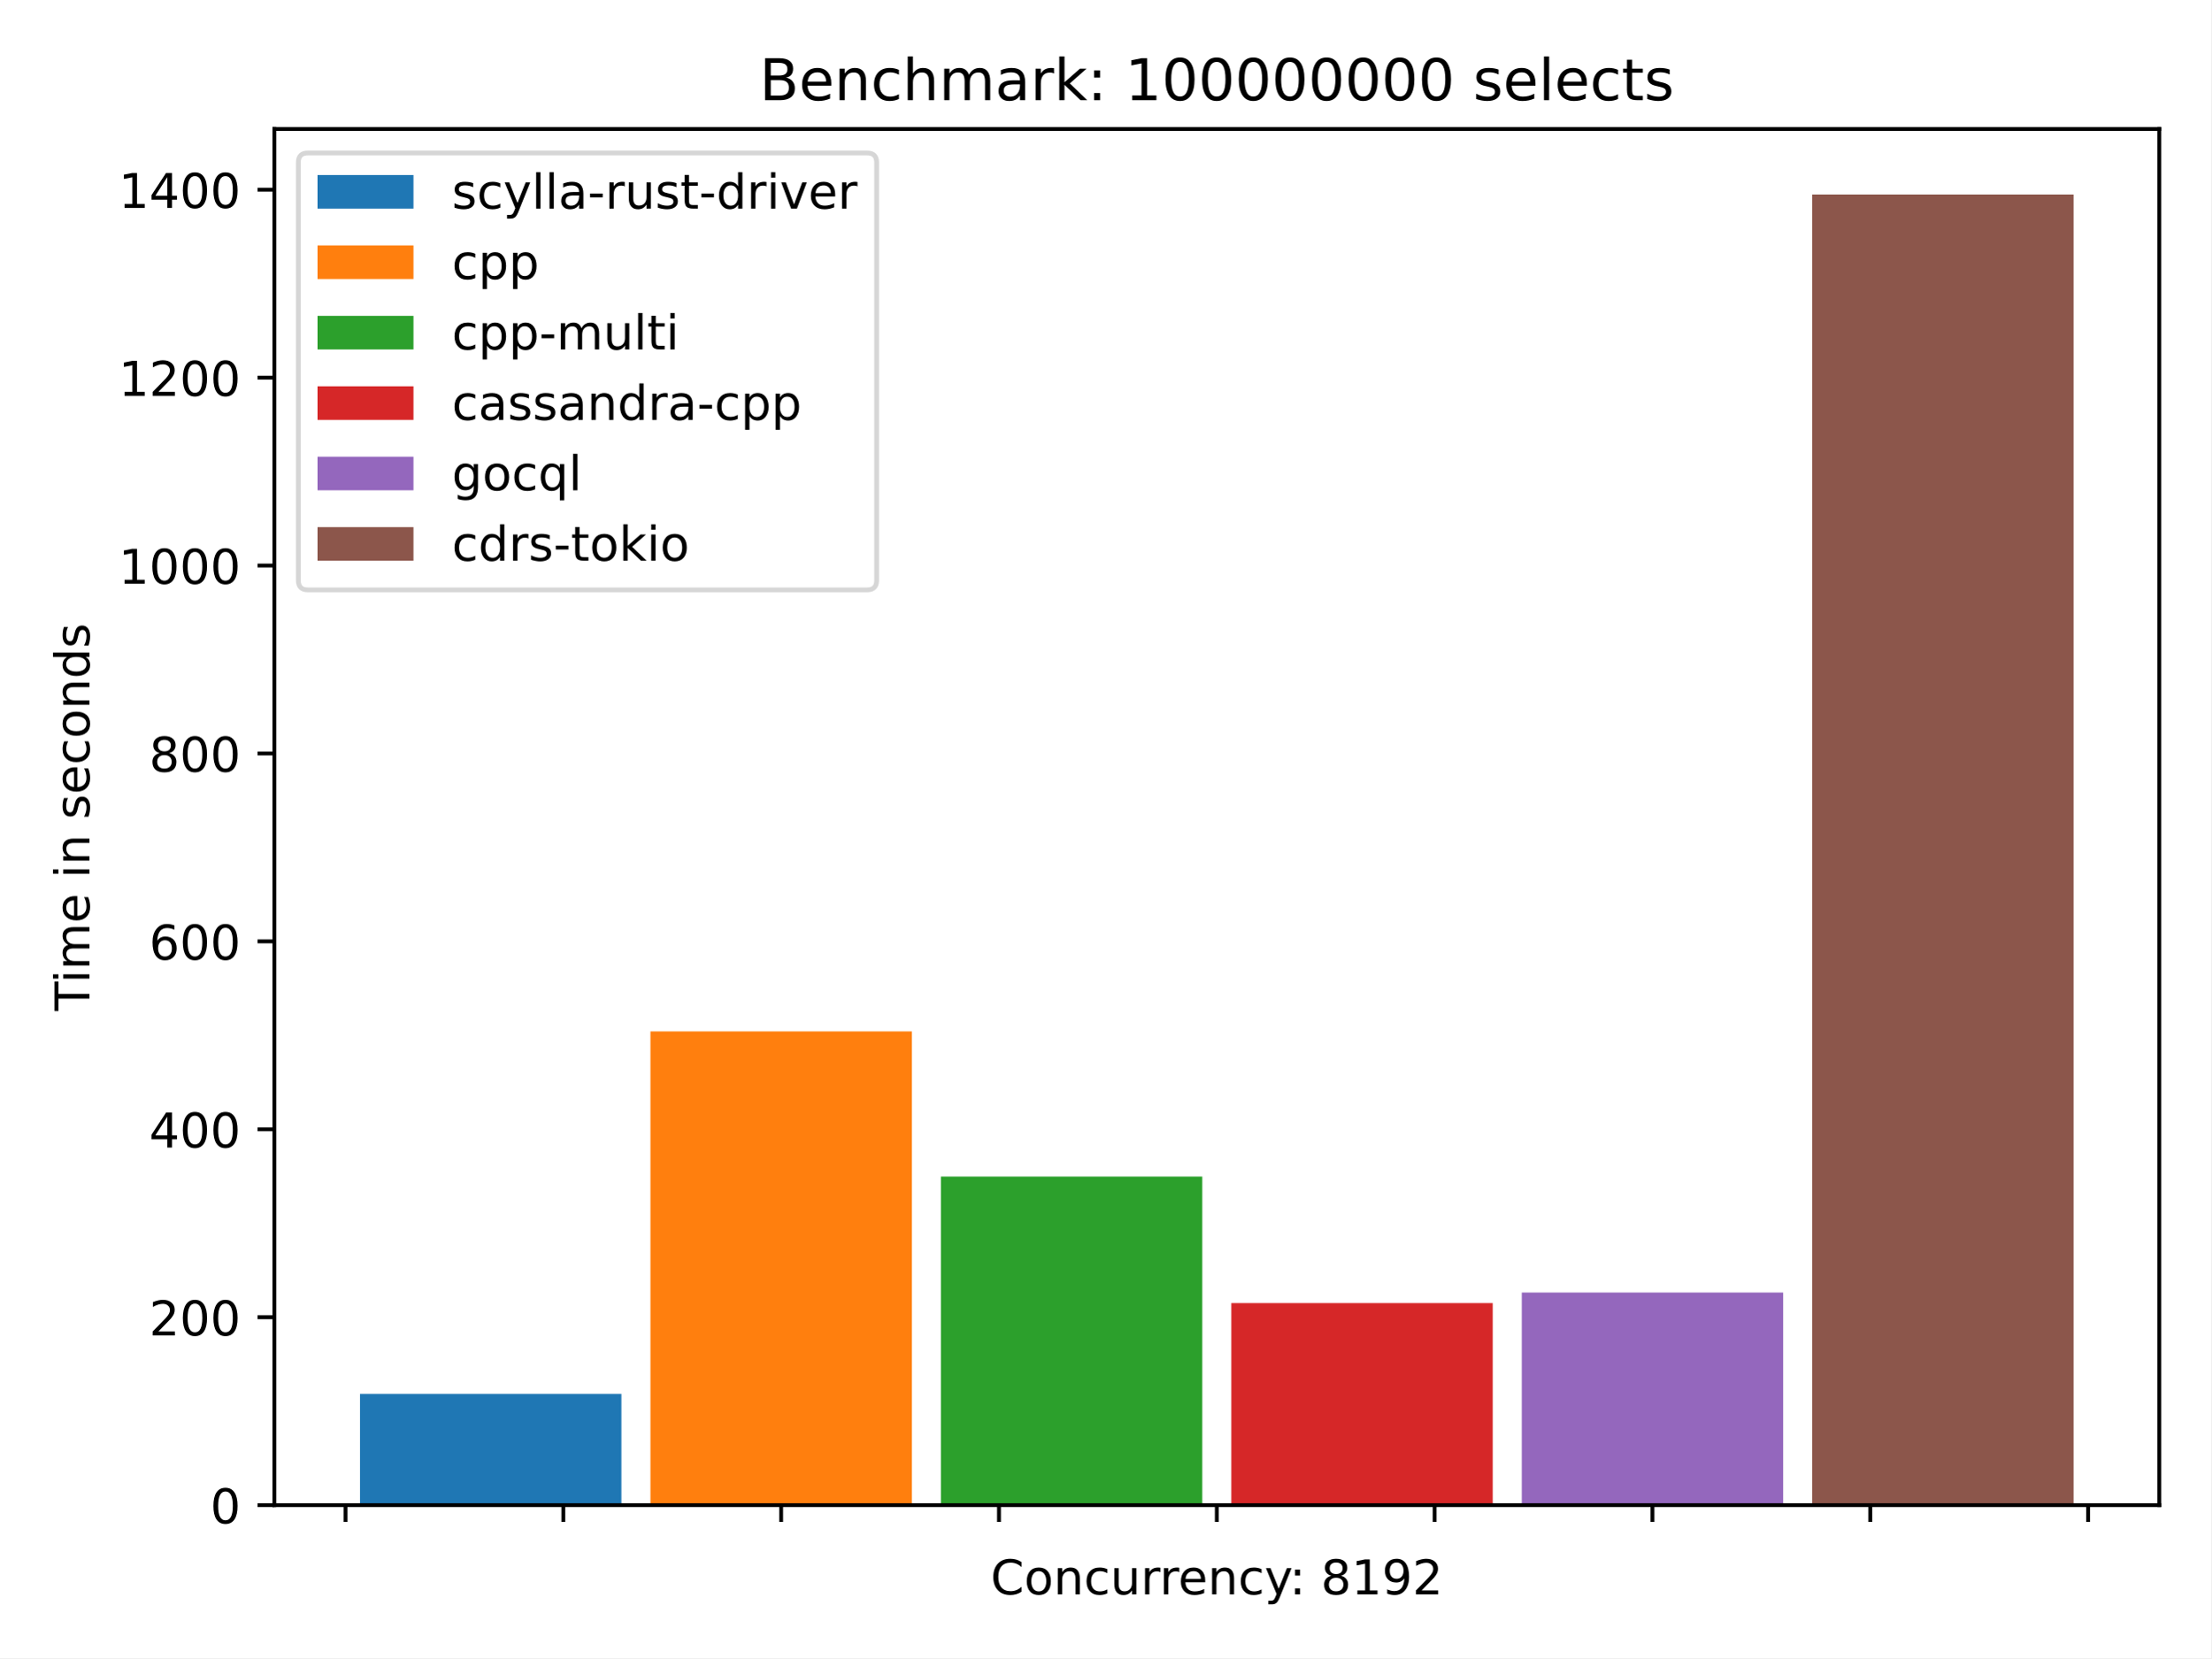
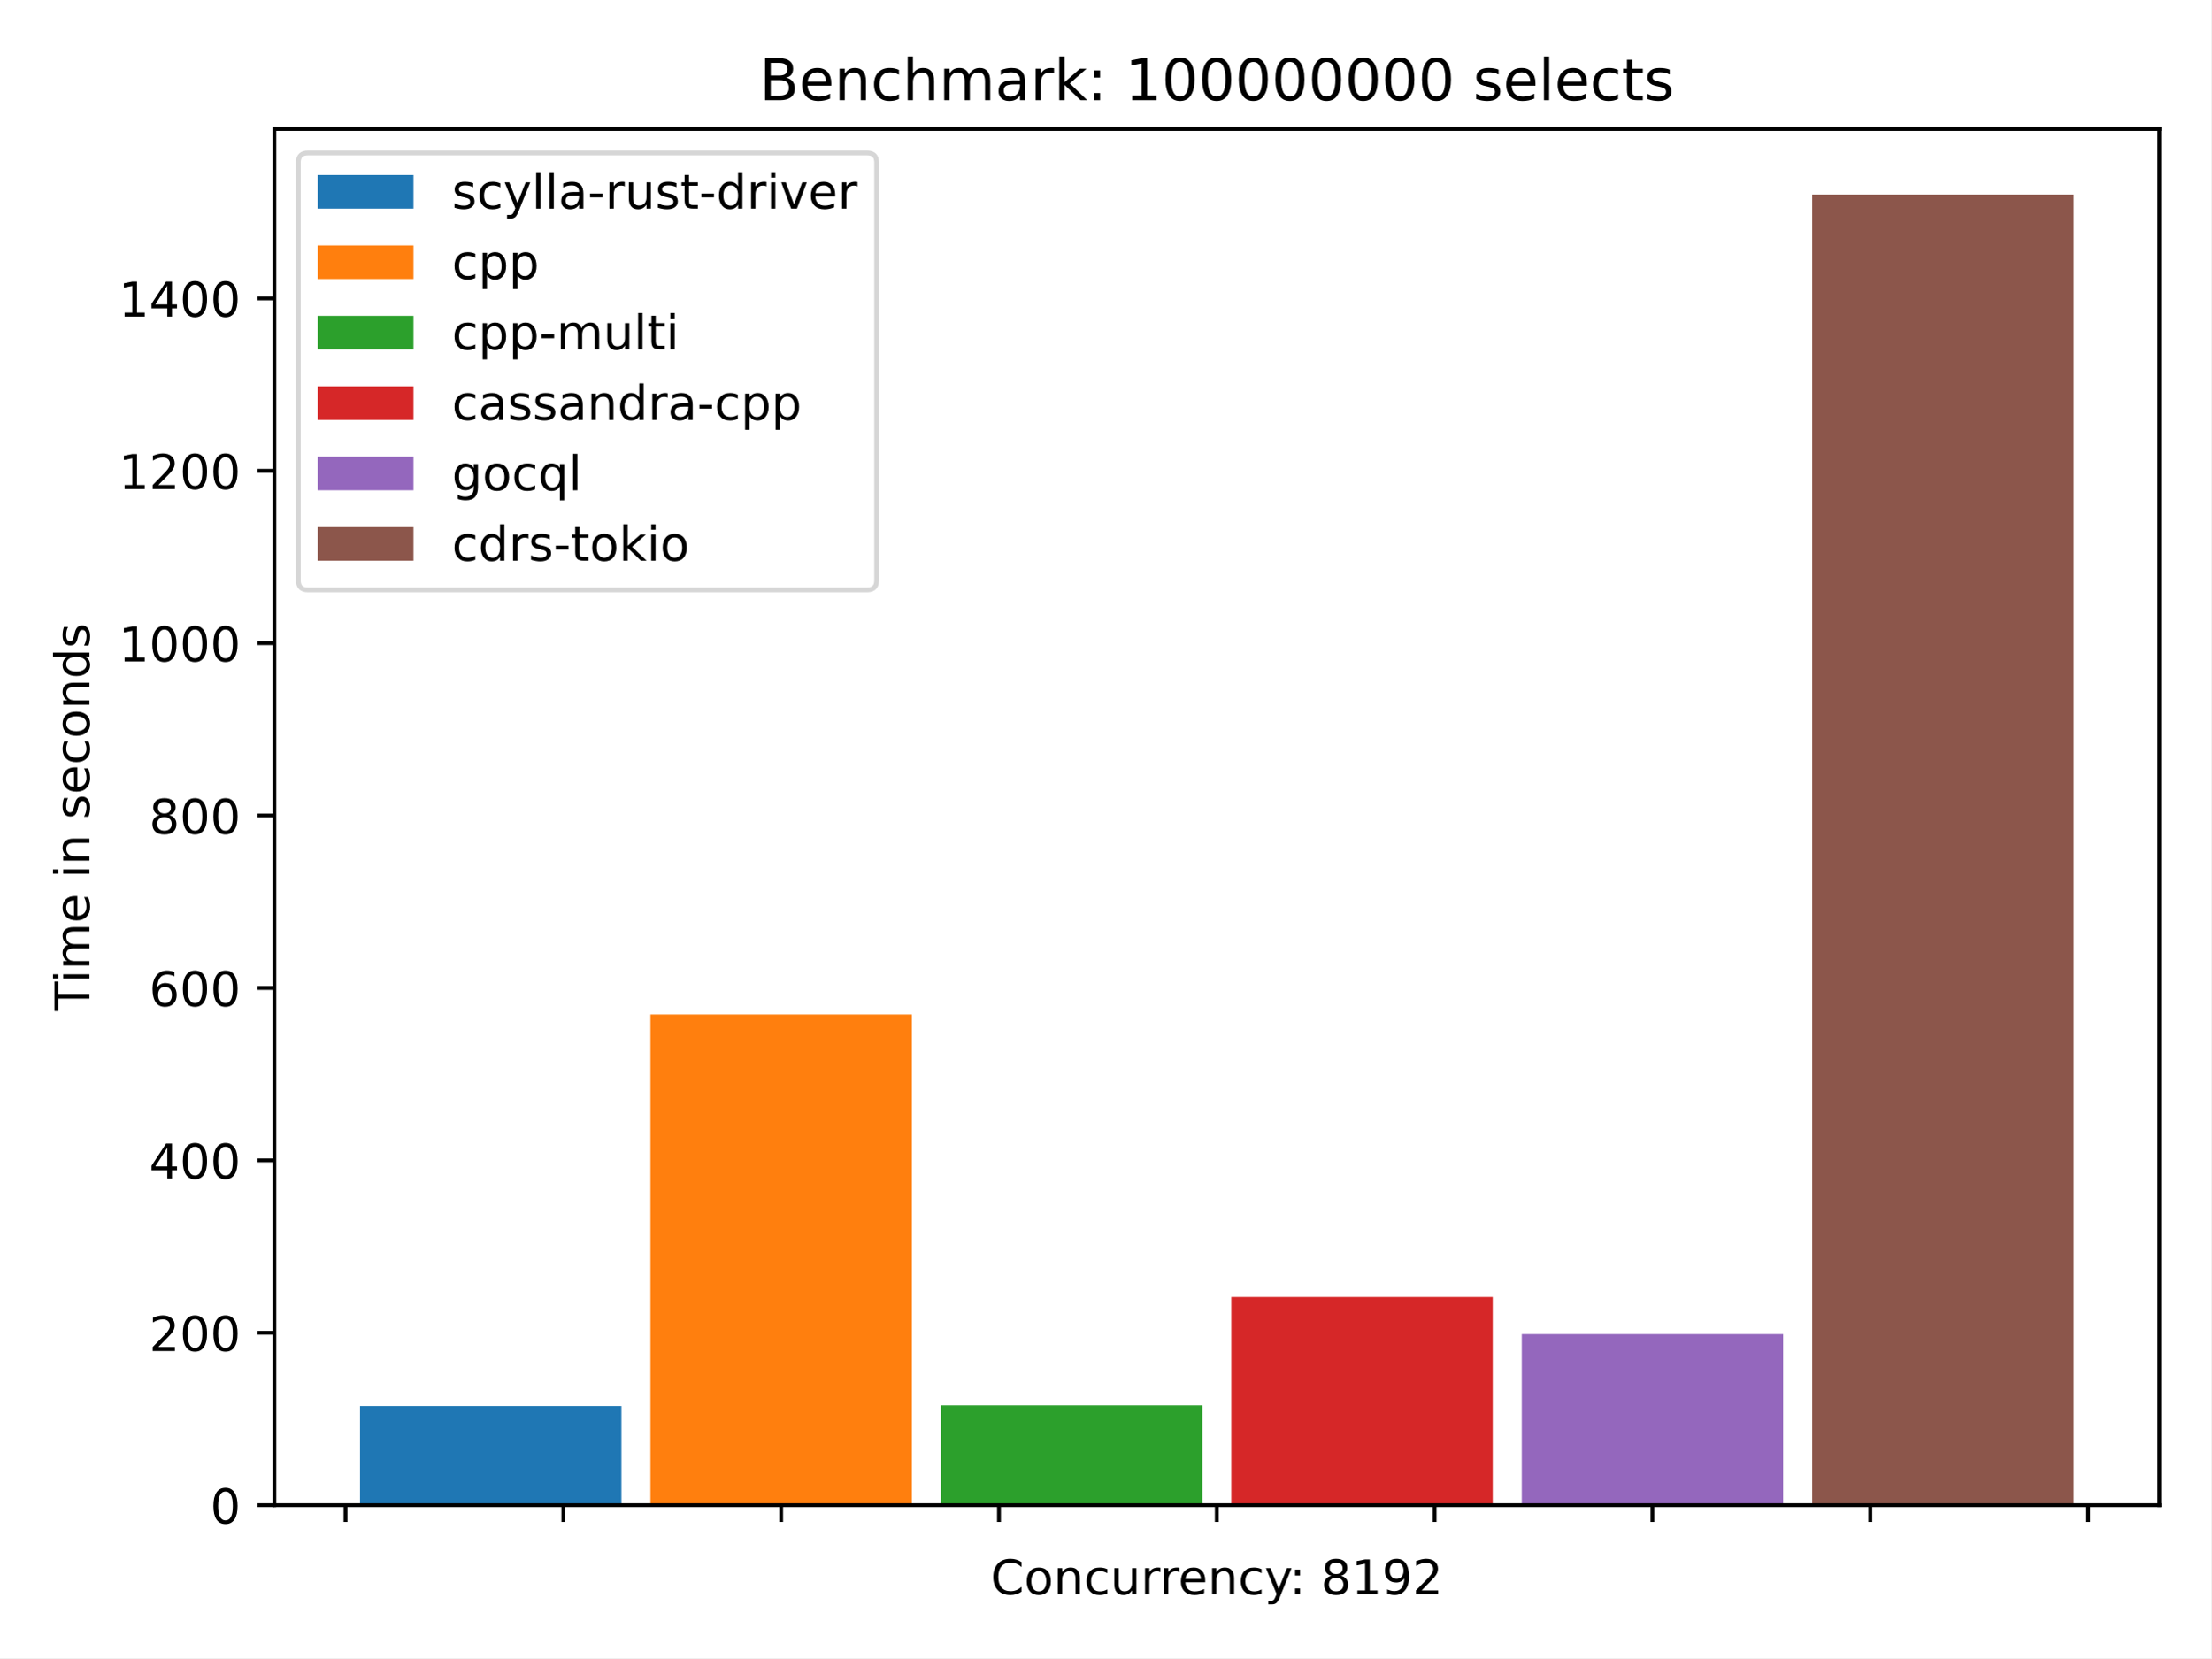
<svg xmlns="http://www.w3.org/2000/svg" xmlns:xlink="http://www.w3.org/1999/xlink" height="345.6pt" version="1.1" viewBox="0 0 460.8 345.6" width="460.8pt">
  <defs>
    <style type="text/css">*{stroke-linecap:butt;stroke-linejoin:round;}</style>
  </defs>
  <g id="figure_1">
    <g id="patch_1">
      <path d="M 0 345.6  L 460.8 345.6  L 460.8 0  L 0 0  z " style="fill:#ffffff;" />
    </g>
    <g id="axes_1">
      <g id="patch_2">
        <path d="M 57.17 313.72  L 450 313.72  L 450 26.88  L 57.17 26.88  z " style="fill:#ffffff;" />
      </g>
      <g id="patch_3">
-         <path clip-path="url(#pa29f99f1ec)" d="M 75.026 313.72  L 129.502 313.72  L 129.502 290.533  L 75.026 290.533  z " style="fill:#1f77b4;" />
+         <path clip-path="url(#p966db2ae55)" d="M 75.026 313.72  L 129.502 313.72  L 129.502 293.054  L 75.026 293.054  z " style="fill:#1f77b4;" />
      </g>
      <g id="patch_4">
-         <path clip-path="url(#pa29f99f1ec)" d="M 135.554 313.72  L 190.03 313.72  L 190.03 214.974  L 135.554 214.974  z " style="fill:#ff7f0e;" />
+         <path clip-path="url(#p966db2ae55)" d="M 135.554 313.72  L 190.03 313.72  L 190.03 211.453  L 135.554 211.453  z " style="fill:#ff7f0e;" />
      </g>
      <g id="patch_5">
-         <path clip-path="url(#pa29f99f1ec)" d="M 196.083 313.72  L 250.559 313.72  L 250.559 245.232  L 196.083 245.232  z " style="fill:#2ca02c;" />
+         <path clip-path="url(#p966db2ae55)" d="M 196.083 313.72  L 250.559 313.72  L 250.559 292.924  L 196.083 292.924  z " style="fill:#2ca02c;" />
      </g>
      <g id="patch_6">
-         <path clip-path="url(#pa29f99f1ec)" d="M 256.611 313.72  L 311.087 313.72  L 311.087 271.599  L 256.611 271.599  z " style="fill:#d62728;" />
+         <path clip-path="url(#p966db2ae55)" d="M 256.611 313.72  L 311.087 313.72  L 311.087 270.329  L 256.611 270.329  z " style="fill:#d62728;" />
      </g>
      <g id="patch_7">
-         <path clip-path="url(#pa29f99f1ec)" d="M 317.14 313.72  L 371.616 313.72  L 371.616 269.405  L 317.14 269.405  z " style="fill:#9467bd;" />
+         <path clip-path="url(#p966db2ae55)" d="M 317.14 313.72  L 371.616 313.72  L 371.616 278.063  L 317.14 278.063  z " style="fill:#9467bd;" />
      </g>
      <g id="patch_8">
-         <path clip-path="url(#pa29f99f1ec)" d="M 377.668 313.72  L 432.144 313.72  L 432.144 40.539  L 377.668 40.539  z " style="fill:#8c564b;" />
+         <path clip-path="url(#p966db2ae55)" d="M 377.668 313.72  L 432.144 313.72  L 432.144 40.539  L 377.668 40.539  z " style="fill:#8c564b;" />
      </g>
      <g id="matplotlib.axis_1">
        <g id="xtick_1">
          <g id="line2d_1">
            <defs>
-               <path d="M 0 0  L 0 3.5  " id="m32c87d6dcb" style="stroke:#000000;stroke-width:0.8;" />
-             </defs>
-             <g>
-               <use style="stroke:#000000;stroke-width:0.8;" x="71.999" xlink:href="#m32c87d6dcb" y="313.72" />
+               <path d="M 0 0  L 0 3.5  " id="m4db58201c2" style="stroke:#000000;stroke-width:0.8;" />
+             </defs>
+             <g>
+               <use style="stroke:#000000;stroke-width:0.8;" x="71.999" xlink:href="#m4db58201c2" y="313.72" />
            </g>
          </g>
        </g>
        <g id="xtick_2">
          <g id="line2d_2">
            <g>
-               <use style="stroke:#000000;stroke-width:0.8;" x="117.396" xlink:href="#m32c87d6dcb" y="313.72" />
+               <use style="stroke:#000000;stroke-width:0.8;" x="117.396" xlink:href="#m4db58201c2" y="313.72" />
            </g>
          </g>
        </g>
        <g id="xtick_3">
          <g id="line2d_3">
            <g>
-               <use style="stroke:#000000;stroke-width:0.8;" x="162.792" xlink:href="#m32c87d6dcb" y="313.72" />
+               <use style="stroke:#000000;stroke-width:0.8;" x="162.792" xlink:href="#m4db58201c2" y="313.72" />
            </g>
          </g>
        </g>
        <g id="xtick_4">
          <g id="line2d_4">
            <g>
-               <use style="stroke:#000000;stroke-width:0.8;" x="208.189" xlink:href="#m32c87d6dcb" y="313.72" />
+               <use style="stroke:#000000;stroke-width:0.8;" x="208.189" xlink:href="#m4db58201c2" y="313.72" />
            </g>
          </g>
        </g>
        <g id="xtick_5">
          <g id="line2d_5">
            <g>
-               <use style="stroke:#000000;stroke-width:0.8;" x="253.585" xlink:href="#m32c87d6dcb" y="313.72" />
+               <use style="stroke:#000000;stroke-width:0.8;" x="253.585" xlink:href="#m4db58201c2" y="313.72" />
            </g>
          </g>
        </g>
        <g id="xtick_6">
          <g id="line2d_6">
            <g>
-               <use style="stroke:#000000;stroke-width:0.8;" x="298.981" xlink:href="#m32c87d6dcb" y="313.72" />
+               <use style="stroke:#000000;stroke-width:0.8;" x="298.981" xlink:href="#m4db58201c2" y="313.72" />
            </g>
          </g>
        </g>
        <g id="xtick_7">
          <g id="line2d_7">
            <g>
-               <use style="stroke:#000000;stroke-width:0.8;" x="344.378" xlink:href="#m32c87d6dcb" y="313.72" />
+               <use style="stroke:#000000;stroke-width:0.8;" x="344.378" xlink:href="#m4db58201c2" y="313.72" />
            </g>
          </g>
        </g>
        <g id="xtick_8">
          <g id="line2d_8">
            <g>
-               <use style="stroke:#000000;stroke-width:0.8;" x="389.774" xlink:href="#m32c87d6dcb" y="313.72" />
+               <use style="stroke:#000000;stroke-width:0.8;" x="389.774" xlink:href="#m4db58201c2" y="313.72" />
            </g>
          </g>
        </g>
        <g id="xtick_9">
          <g id="line2d_9">
            <g>
-               <use style="stroke:#000000;stroke-width:0.8;" x="435.171" xlink:href="#m32c87d6dcb" y="313.72" />
+               <use style="stroke:#000000;stroke-width:0.8;" x="435.171" xlink:href="#m4db58201c2" y="313.72" />
            </g>
          </g>
        </g>
        <g id="text_1">
          <g transform="translate(206.4467 332.3184)scale(0.1 -0.1)">
            <defs>
              <path d="M 4122 4306  L 4122 3641  Q 3803 3938 3442 4084  Q 3081 4231 2675 4231  Q 1875 4231 1450 3742  Q 1025 3253 1025 2328  Q 1025 1406 1450 917  Q 1875 428 2675 428  Q 3081 428 3442 575  Q 3803 722 4122 1019  L 4122 359  Q 3791 134 3420 21  Q 3050 -91 2638 -91  Q 1578 -91 968 557  Q 359 1206 359 2328  Q 359 3453 968 4101  Q 1578 4750 2638 4750  Q 3056 4750 3426 4639  Q 3797 4528 4122 4306  z " id="DejaVuSans-43" transform="scale(0.015625)" />
              <path d="M 1959 3097  Q 1497 3097 1228 2736  Q 959 2375 959 1747  Q 959 1119 1226 758  Q 1494 397 1959 397  Q 2419 397 2687 759  Q 2956 1122 2956 1747  Q 2956 2369 2687 2733  Q 2419 3097 1959 3097  z M 1959 3584  Q 2709 3584 3137 3096  Q 3566 2609 3566 1747  Q 3566 888 3137 398  Q 2709 -91 1959 -91  Q 1206 -91 779 398  Q 353 888 353 1747  Q 353 2609 779 3096  Q 1206 3584 1959 3584  z " id="DejaVuSans-6f" transform="scale(0.015625)" />
              <path d="M 3513 2113  L 3513 0  L 2938 0  L 2938 2094  Q 2938 2591 2744 2837  Q 2550 3084 2163 3084  Q 1697 3084 1428 2787  Q 1159 2491 1159 1978  L 1159 0  L 581 0  L 581 3500  L 1159 3500  L 1159 2956  Q 1366 3272 1645 3428  Q 1925 3584 2291 3584  Q 2894 3584 3203 3211  Q 3513 2838 3513 2113  z " id="DejaVuSans-6e" transform="scale(0.015625)" />
              <path d="M 3122 3366  L 3122 2828  Q 2878 2963 2633 3030  Q 2388 3097 2138 3097  Q 1578 3097 1268 2742  Q 959 2388 959 1747  Q 959 1106 1268 751  Q 1578 397 2138 397  Q 2388 397 2633 464  Q 2878 531 3122 666  L 3122 134  Q 2881 22 2623 -34  Q 2366 -91 2075 -91  Q 1284 -91 818 406  Q 353 903 353 1747  Q 353 2603 823 3093  Q 1294 3584 2113 3584  Q 2378 3584 2631 3529  Q 2884 3475 3122 3366  z " id="DejaVuSans-63" transform="scale(0.015625)" />
              <path d="M 544 1381  L 544 3500  L 1119 3500  L 1119 1403  Q 1119 906 1312 657  Q 1506 409 1894 409  Q 2359 409 2629 706  Q 2900 1003 2900 1516  L 2900 3500  L 3475 3500  L 3475 0  L 2900 0  L 2900 538  Q 2691 219 2414 64  Q 2138 -91 1772 -91  Q 1169 -91 856 284  Q 544 659 544 1381  z M 1991 3584  L 1991 3584  z " id="DejaVuSans-75" transform="scale(0.015625)" />
              <path d="M 2631 2963  Q 2534 3019 2420 3045  Q 2306 3072 2169 3072  Q 1681 3072 1420 2755  Q 1159 2438 1159 1844  L 1159 0  L 581 0  L 581 3500  L 1159 3500  L 1159 2956  Q 1341 3275 1631 3429  Q 1922 3584 2338 3584  Q 2397 3584 2469 3576  Q 2541 3569 2628 3553  L 2631 2963  z " id="DejaVuSans-72" transform="scale(0.015625)" />
              <path d="M 3597 1894  L 3597 1613  L 953 1613  Q 991 1019 1311 708  Q 1631 397 2203 397  Q 2534 397 2845 478  Q 3156 559 3463 722  L 3463 178  Q 3153 47 2828 -22  Q 2503 -91 2169 -91  Q 1331 -91 842 396  Q 353 884 353 1716  Q 353 2575 817 3079  Q 1281 3584 2069 3584  Q 2775 3584 3186 3129  Q 3597 2675 3597 1894  z M 3022 2063  Q 3016 2534 2758 2815  Q 2500 3097 2075 3097  Q 1594 3097 1305 2825  Q 1016 2553 972 2059  L 3022 2063  z " id="DejaVuSans-65" transform="scale(0.015625)" />
              <path d="M 2059 -325  Q 1816 -950 1584 -1140  Q 1353 -1331 966 -1331  L 506 -1331  L 506 -850  L 844 -850  Q 1081 -850 1212 -737  Q 1344 -625 1503 -206  L 1606 56  L 191 3500  L 800 3500  L 1894 763  L 2988 3500  L 3597 3500  L 2059 -325  z " id="DejaVuSans-79" transform="scale(0.015625)" />
              <path d="M 750 794  L 1409 794  L 1409 0  L 750 0  L 750 794  z M 750 3309  L 1409 3309  L 1409 2516  L 750 2516  L 750 3309  z " id="DejaVuSans-3a" transform="scale(0.015625)" />
              <path id="DejaVuSans-20" transform="scale(0.015625)" />
              <path d="M 2034 2216  Q 1584 2216 1326 1975  Q 1069 1734 1069 1313  Q 1069 891 1326 650  Q 1584 409 2034 409  Q 2484 409 2743 651  Q 3003 894 3003 1313  Q 3003 1734 2745 1975  Q 2488 2216 2034 2216  z M 1403 2484  Q 997 2584 770 2862  Q 544 3141 544 3541  Q 544 4100 942 4425  Q 1341 4750 2034 4750  Q 2731 4750 3128 4425  Q 3525 4100 3525 3541  Q 3525 3141 3298 2862  Q 3072 2584 2669 2484  Q 3125 2378 3379 2068  Q 3634 1759 3634 1313  Q 3634 634 3220 271  Q 2806 -91 2034 -91  Q 1263 -91 848 271  Q 434 634 434 1313  Q 434 1759 690 2068  Q 947 2378 1403 2484  z M 1172 3481  Q 1172 3119 1398 2916  Q 1625 2713 2034 2713  Q 2441 2713 2670 2916  Q 2900 3119 2900 3481  Q 2900 3844 2670 4047  Q 2441 4250 2034 4250  Q 1625 4250 1398 4047  Q 1172 3844 1172 3481  z " id="DejaVuSans-38" transform="scale(0.015625)" />
              <path d="M 794 531  L 1825 531  L 1825 4091  L 703 3866  L 703 4441  L 1819 4666  L 2450 4666  L 2450 531  L 3481 531  L 3481 0  L 794 0  L 794 531  z " id="DejaVuSans-31" transform="scale(0.015625)" />
              <path d="M 703 97  L 703 672  Q 941 559 1184 500  Q 1428 441 1663 441  Q 2288 441 2617 861  Q 2947 1281 2994 2138  Q 2813 1869 2534 1725  Q 2256 1581 1919 1581  Q 1219 1581 811 2004  Q 403 2428 403 3163  Q 403 3881 828 4315  Q 1253 4750 1959 4750  Q 2769 4750 3195 4129  Q 3622 3509 3622 2328  Q 3622 1225 3098 567  Q 2575 -91 1691 -91  Q 1453 -91 1209 -44  Q 966 3 703 97  z M 1959 2075  Q 2384 2075 2632 2365  Q 2881 2656 2881 3163  Q 2881 3666 2632 3958  Q 2384 4250 1959 4250  Q 1534 4250 1286 3958  Q 1038 3666 1038 3163  Q 1038 2656 1286 2365  Q 1534 2075 1959 2075  z " id="DejaVuSans-39" transform="scale(0.015625)" />
              <path d="M 1228 531  L 3431 531  L 3431 0  L 469 0  L 469 531  Q 828 903 1448 1529  Q 2069 2156 2228 2338  Q 2531 2678 2651 2914  Q 2772 3150 2772 3378  Q 2772 3750 2511 3984  Q 2250 4219 1831 4219  Q 1534 4219 1204 4116  Q 875 4013 500 3803  L 500 4441  Q 881 4594 1212 4672  Q 1544 4750 1819 4750  Q 2544 4750 2975 4387  Q 3406 4025 3406 3419  Q 3406 3131 3298 2873  Q 3191 2616 2906 2266  Q 2828 2175 2409 1742  Q 1991 1309 1228 531  z " id="DejaVuSans-32" transform="scale(0.015625)" />
            </defs>
            <use xlink:href="#DejaVuSans-43" />
            <use x="69.824" xlink:href="#DejaVuSans-6f" />
            <use x="131.006" xlink:href="#DejaVuSans-6e" />
            <use x="194.385" xlink:href="#DejaVuSans-63" />
            <use x="249.365" xlink:href="#DejaVuSans-75" />
            <use x="312.744" xlink:href="#DejaVuSans-72" />
            <use x="352.107" xlink:href="#DejaVuSans-72" />
            <use x="390.971" xlink:href="#DejaVuSans-65" />
            <use x="452.494" xlink:href="#DejaVuSans-6e" />
            <use x="515.873" xlink:href="#DejaVuSans-63" />
            <use x="570.854" xlink:href="#DejaVuSans-79" />
            <use x="622.783" xlink:href="#DejaVuSans-3a" />
            <use x="656.475" xlink:href="#DejaVuSans-20" />
            <use x="688.262" xlink:href="#DejaVuSans-38" />
            <use x="751.885" xlink:href="#DejaVuSans-31" />
            <use x="815.508" xlink:href="#DejaVuSans-39" />
            <use x="879.131" xlink:href="#DejaVuSans-32" />
          </g>
        </g>
      </g>
      <g id="matplotlib.axis_2">
        <g id="ytick_1">
          <g id="line2d_10">
            <defs>
-               <path d="M 0 0  L -3.5 0  " id="m9c78f2543f" style="stroke:#000000;stroke-width:0.8;" />
-             </defs>
-             <g>
-               <use style="stroke:#000000;stroke-width:0.8;" x="57.17" xlink:href="#m9c78f2543f" y="313.72" />
+               <path d="M 0 0  L -3.5 0  " id="m0c41fd6fee" style="stroke:#000000;stroke-width:0.8;" />
+             </defs>
+             <g>
+               <use style="stroke:#000000;stroke-width:0.8;" x="57.17" xlink:href="#m0c41fd6fee" y="313.72" />
            </g>
          </g>
          <g id="text_2">
            <g transform="translate(43.8075 317.5192)scale(0.1 -0.1)">
              <defs>
                <path d="M 2034 4250  Q 1547 4250 1301 3770  Q 1056 3291 1056 2328  Q 1056 1369 1301 889  Q 1547 409 2034 409  Q 2525 409 2770 889  Q 3016 1369 3016 2328  Q 3016 3291 2770 3770  Q 2525 4250 2034 4250  z M 2034 4750  Q 2819 4750 3233 4129  Q 3647 3509 3647 2328  Q 3647 1150 3233 529  Q 2819 -91 2034 -91  Q 1250 -91 836 529  Q 422 1150 422 2328  Q 422 3509 836 4129  Q 1250 4750 2034 4750  z " id="DejaVuSans-30" transform="scale(0.015625)" />
              </defs>
              <use xlink:href="#DejaVuSans-30" />
            </g>
          </g>
        </g>
        <g id="ytick_2">
          <g id="line2d_11">
            <g>
-               <use style="stroke:#000000;stroke-width:0.8;" x="57.17" xlink:href="#m9c78f2543f" y="274.551" />
+               <use style="stroke:#000000;stroke-width:0.8;" x="57.17" xlink:href="#m0c41fd6fee" y="277.787" />
            </g>
          </g>
          <g id="text_3">
-             <g transform="translate(31.0825 278.3506)scale(0.1 -0.1)">
+             <g transform="translate(31.0825 281.5865)scale(0.1 -0.1)">
              <use xlink:href="#DejaVuSans-32" />
              <use x="63.623" xlink:href="#DejaVuSans-30" />
              <use x="127.246" xlink:href="#DejaVuSans-30" />
            </g>
          </g>
        </g>
        <g id="ytick_3">
          <g id="line2d_12">
            <g>
-               <use style="stroke:#000000;stroke-width:0.8;" x="57.17" xlink:href="#m9c78f2543f" y="235.383" />
+               <use style="stroke:#000000;stroke-width:0.8;" x="57.17" xlink:href="#m0c41fd6fee" y="241.855" />
            </g>
          </g>
          <g id="text_4">
-             <g transform="translate(31.0825 239.1819)scale(0.1 -0.1)">
+             <g transform="translate(31.0825 245.6538)scale(0.1 -0.1)">
              <defs>
                <path d="M 2419 4116  L 825 1625  L 2419 1625  L 2419 4116  z M 2253 4666  L 3047 4666  L 3047 1625  L 3713 1625  L 3713 1100  L 3047 1100  L 3047 0  L 2419 0  L 2419 1100  L 313 1100  L 313 1709  L 2253 4666  z " id="DejaVuSans-34" transform="scale(0.015625)" />
              </defs>
              <use xlink:href="#DejaVuSans-34" />
              <use x="63.623" xlink:href="#DejaVuSans-30" />
              <use x="127.246" xlink:href="#DejaVuSans-30" />
            </g>
          </g>
        </g>
        <g id="ytick_4">
          <g id="line2d_13">
            <g>
-               <use style="stroke:#000000;stroke-width:0.8;" x="57.17" xlink:href="#m9c78f2543f" y="196.214" />
+               <use style="stroke:#000000;stroke-width:0.8;" x="57.17" xlink:href="#m0c41fd6fee" y="205.922" />
            </g>
          </g>
          <g id="text_5">
-             <g transform="translate(31.0825 200.0132)scale(0.1 -0.1)">
+             <g transform="translate(31.0825 209.7211)scale(0.1 -0.1)">
              <defs>
                <path d="M 2113 2584  Q 1688 2584 1439 2293  Q 1191 2003 1191 1497  Q 1191 994 1439 701  Q 1688 409 2113 409  Q 2538 409 2786 701  Q 3034 994 3034 1497  Q 3034 2003 2786 2293  Q 2538 2584 2113 2584  z M 3366 4563  L 3366 3988  Q 3128 4100 2886 4159  Q 2644 4219 2406 4219  Q 1781 4219 1451 3797  Q 1122 3375 1075 2522  Q 1259 2794 1537 2939  Q 1816 3084 2150 3084  Q 2853 3084 3261 2657  Q 3669 2231 3669 1497  Q 3669 778 3244 343  Q 2819 -91 2113 -91  Q 1303 -91 875 529  Q 447 1150 447 2328  Q 447 3434 972 4092  Q 1497 4750 2381 4750  Q 2619 4750 2861 4703  Q 3103 4656 3366 4563  z " id="DejaVuSans-36" transform="scale(0.015625)" />
              </defs>
              <use xlink:href="#DejaVuSans-36" />
              <use x="63.623" xlink:href="#DejaVuSans-30" />
              <use x="127.246" xlink:href="#DejaVuSans-30" />
            </g>
          </g>
        </g>
        <g id="ytick_5">
          <g id="line2d_14">
            <g>
-               <use style="stroke:#000000;stroke-width:0.8;" x="57.17" xlink:href="#m9c78f2543f" y="157.045" />
+               <use style="stroke:#000000;stroke-width:0.8;" x="57.17" xlink:href="#m0c41fd6fee" y="169.989" />
            </g>
          </g>
          <g id="text_6">
-             <g transform="translate(31.0825 160.8446)scale(0.1 -0.1)">
+             <g transform="translate(31.0825 173.7884)scale(0.1 -0.1)">
              <use xlink:href="#DejaVuSans-38" />
              <use x="63.623" xlink:href="#DejaVuSans-30" />
              <use x="127.246" xlink:href="#DejaVuSans-30" />
            </g>
          </g>
        </g>
        <g id="ytick_6">
          <g id="line2d_15">
            <g>
-               <use style="stroke:#000000;stroke-width:0.8;" x="57.17" xlink:href="#m9c78f2543f" y="117.877" />
+               <use style="stroke:#000000;stroke-width:0.8;" x="57.17" xlink:href="#m0c41fd6fee" y="134.056" />
            </g>
          </g>
          <g id="text_7">
-             <g transform="translate(24.72 121.6759)scale(0.1 -0.1)">
+             <g transform="translate(24.72 137.8557)scale(0.1 -0.1)">
              <use xlink:href="#DejaVuSans-31" />
              <use x="63.623" xlink:href="#DejaVuSans-30" />
              <use x="127.246" xlink:href="#DejaVuSans-30" />
              <use x="190.869" xlink:href="#DejaVuSans-30" />
            </g>
          </g>
        </g>
        <g id="ytick_7">
          <g id="line2d_16">
            <g>
-               <use style="stroke:#000000;stroke-width:0.8;" x="57.17" xlink:href="#m9c78f2543f" y="78.708" />
+               <use style="stroke:#000000;stroke-width:0.8;" x="57.17" xlink:href="#m0c41fd6fee" y="98.124" />
            </g>
          </g>
          <g id="text_8">
-             <g transform="translate(24.72 82.50722)scale(0.1 -0.1)">
+             <g transform="translate(24.72 101.923)scale(0.1 -0.1)">
              <use xlink:href="#DejaVuSans-31" />
              <use x="63.623" xlink:href="#DejaVuSans-32" />
              <use x="127.246" xlink:href="#DejaVuSans-30" />
              <use x="190.869" xlink:href="#DejaVuSans-30" />
            </g>
          </g>
        </g>
        <g id="ytick_8">
          <g id="line2d_17">
            <g>
-               <use style="stroke:#000000;stroke-width:0.8;" x="57.17" xlink:href="#m9c78f2543f" y="39.539" />
+               <use style="stroke:#000000;stroke-width:0.8;" x="57.17" xlink:href="#m0c41fd6fee" y="62.191" />
            </g>
          </g>
          <g id="text_9">
-             <g transform="translate(24.72 43.33855)scale(0.1 -0.1)">
+             <g transform="translate(24.72 65.99024)scale(0.1 -0.1)">
              <use xlink:href="#DejaVuSans-31" />
              <use x="63.623" xlink:href="#DejaVuSans-34" />
              <use x="127.246" xlink:href="#DejaVuSans-30" />
              <use x="190.869" xlink:href="#DejaVuSans-30" />
            </g>
          </g>
        </g>
        <g id="text_10">
          <g transform="translate(18.64031 210.707)rotate(-90)scale(0.1 -0.1)">
            <defs>
              <path d="M -19 4666  L 3928 4666  L 3928 4134  L 2272 4134  L 2272 0  L 1638 0  L 1638 4134  L -19 4134  L -19 4666  z " id="DejaVuSans-54" transform="scale(0.015625)" />
              <path d="M 603 3500  L 1178 3500  L 1178 0  L 603 0  L 603 3500  z M 603 4863  L 1178 4863  L 1178 4134  L 603 4134  L 603 4863  z " id="DejaVuSans-69" transform="scale(0.015625)" />
              <path d="M 3328 2828  Q 3544 3216 3844 3400  Q 4144 3584 4550 3584  Q 5097 3584 5394 3201  Q 5691 2819 5691 2113  L 5691 0  L 5113 0  L 5113 2094  Q 5113 2597 4934 2840  Q 4756 3084 4391 3084  Q 3944 3084 3684 2787  Q 3425 2491 3425 1978  L 3425 0  L 2847 0  L 2847 2094  Q 2847 2600 2669 2842  Q 2491 3084 2119 3084  Q 1678 3084 1418 2786  Q 1159 2488 1159 1978  L 1159 0  L 581 0  L 581 3500  L 1159 3500  L 1159 2956  Q 1356 3278 1631 3431  Q 1906 3584 2284 3584  Q 2666 3584 2933 3390  Q 3200 3197 3328 2828  z " id="DejaVuSans-6d" transform="scale(0.015625)" />
              <path d="M 2834 3397  L 2834 2853  Q 2591 2978 2328 3040  Q 2066 3103 1784 3103  Q 1356 3103 1142 2972  Q 928 2841 928 2578  Q 928 2378 1081 2264  Q 1234 2150 1697 2047  L 1894 2003  Q 2506 1872 2764 1633  Q 3022 1394 3022 966  Q 3022 478 2636 193  Q 2250 -91 1575 -91  Q 1294 -91 989 -36  Q 684 19 347 128  L 347 722  Q 666 556 975 473  Q 1284 391 1588 391  Q 1994 391 2212 530  Q 2431 669 2431 922  Q 2431 1156 2273 1281  Q 2116 1406 1581 1522  L 1381 1569  Q 847 1681 609 1914  Q 372 2147 372 2553  Q 372 3047 722 3315  Q 1072 3584 1716 3584  Q 2034 3584 2315 3537  Q 2597 3491 2834 3397  z " id="DejaVuSans-73" transform="scale(0.015625)" />
              <path d="M 2906 2969  L 2906 4863  L 3481 4863  L 3481 0  L 2906 0  L 2906 525  Q 2725 213 2448 61  Q 2172 -91 1784 -91  Q 1150 -91 751 415  Q 353 922 353 1747  Q 353 2572 751 3078  Q 1150 3584 1784 3584  Q 2172 3584 2448 3432  Q 2725 3281 2906 2969  z M 947 1747  Q 947 1113 1208 752  Q 1469 391 1925 391  Q 2381 391 2643 752  Q 2906 1113 2906 1747  Q 2906 2381 2643 2742  Q 2381 3103 1925 3103  Q 1469 3103 1208 2742  Q 947 2381 947 1747  z " id="DejaVuSans-64" transform="scale(0.015625)" />
            </defs>
            <use xlink:href="#DejaVuSans-54" />
            <use x="57.959" xlink:href="#DejaVuSans-69" />
            <use x="85.742" xlink:href="#DejaVuSans-6d" />
            <use x="183.154" xlink:href="#DejaVuSans-65" />
            <use x="244.678" xlink:href="#DejaVuSans-20" />
            <use x="276.465" xlink:href="#DejaVuSans-69" />
            <use x="304.248" xlink:href="#DejaVuSans-6e" />
            <use x="367.627" xlink:href="#DejaVuSans-20" />
            <use x="399.414" xlink:href="#DejaVuSans-73" />
            <use x="451.514" xlink:href="#DejaVuSans-65" />
            <use x="513.037" xlink:href="#DejaVuSans-63" />
            <use x="568.018" xlink:href="#DejaVuSans-6f" />
            <use x="629.199" xlink:href="#DejaVuSans-6e" />
            <use x="692.578" xlink:href="#DejaVuSans-64" />
            <use x="756.055" xlink:href="#DejaVuSans-73" />
          </g>
        </g>
      </g>
      <g id="patch_9">
        <path d="M 57.17 313.72  L 57.17 26.88  " style="fill:none;stroke:#000000;stroke-linecap:square;stroke-linejoin:miter;stroke-width:0.8;" />
      </g>
      <g id="patch_10">
        <path d="M 450 313.72  L 450 26.88  " style="fill:none;stroke:#000000;stroke-linecap:square;stroke-linejoin:miter;stroke-width:0.8;" />
      </g>
      <g id="patch_11">
        <path d="M 57.17 313.72  L 450 313.72  " style="fill:none;stroke:#000000;stroke-linecap:square;stroke-linejoin:miter;stroke-width:0.8;" />
      </g>
      <g id="patch_12">
        <path d="M 57.17 26.88  L 450 26.88  " style="fill:none;stroke:#000000;stroke-linecap:square;stroke-linejoin:miter;stroke-width:0.8;" />
      </g>
      <g id="text_11">
        <g transform="translate(158.2647 20.88)scale(0.12 -0.12)">
          <defs>
            <path d="M 1259 2228  L 1259 519  L 2272 519  Q 2781 519 3026 730  Q 3272 941 3272 1375  Q 3272 1813 3026 2020  Q 2781 2228 2272 2228  L 1259 2228  z M 1259 4147  L 1259 2741  L 2194 2741  Q 2656 2741 2882 2914  Q 3109 3088 3109 3444  Q 3109 3797 2882 3972  Q 2656 4147 2194 4147  L 1259 4147  z M 628 4666  L 2241 4666  Q 2963 4666 3353 4366  Q 3744 4066 3744 3513  Q 3744 3084 3544 2831  Q 3344 2578 2956 2516  Q 3422 2416 3680 2098  Q 3938 1781 3938 1306  Q 3938 681 3513 340  Q 3088 0 2303 0  L 628 0  L 628 4666  z " id="DejaVuSans-42" transform="scale(0.015625)" />
            <path d="M 3513 2113  L 3513 0  L 2938 0  L 2938 2094  Q 2938 2591 2744 2837  Q 2550 3084 2163 3084  Q 1697 3084 1428 2787  Q 1159 2491 1159 1978  L 1159 0  L 581 0  L 581 4863  L 1159 4863  L 1159 2956  Q 1366 3272 1645 3428  Q 1925 3584 2291 3584  Q 2894 3584 3203 3211  Q 3513 2838 3513 2113  z " id="DejaVuSans-68" transform="scale(0.015625)" />
            <path d="M 2194 1759  Q 1497 1759 1228 1600  Q 959 1441 959 1056  Q 959 750 1161 570  Q 1363 391 1709 391  Q 2188 391 2477 730  Q 2766 1069 2766 1631  L 2766 1759  L 2194 1759  z M 3341 1997  L 3341 0  L 2766 0  L 2766 531  Q 2569 213 2275 61  Q 1981 -91 1556 -91  Q 1019 -91 701 211  Q 384 513 384 1019  Q 384 1609 779 1909  Q 1175 2209 1959 2209  L 2766 2209  L 2766 2266  Q 2766 2663 2505 2880  Q 2244 3097 1772 3097  Q 1472 3097 1187 3025  Q 903 2953 641 2809  L 641 3341  Q 956 3463 1253 3523  Q 1550 3584 1831 3584  Q 2591 3584 2966 3190  Q 3341 2797 3341 1997  z " id="DejaVuSans-61" transform="scale(0.015625)" />
            <path d="M 581 4863  L 1159 4863  L 1159 1991  L 2875 3500  L 3609 3500  L 1753 1863  L 3688 0  L 2938 0  L 1159 1709  L 1159 0  L 581 0  L 581 4863  z " id="DejaVuSans-6b" transform="scale(0.015625)" />
            <path d="M 603 4863  L 1178 4863  L 1178 0  L 603 0  L 603 4863  z " id="DejaVuSans-6c" transform="scale(0.015625)" />
            <path d="M 1172 4494  L 1172 3500  L 2356 3500  L 2356 3053  L 1172 3053  L 1172 1153  Q 1172 725 1289 603  Q 1406 481 1766 481  L 2356 481  L 2356 0  L 1766 0  Q 1100 0 847 248  Q 594 497 594 1153  L 594 3053  L 172 3053  L 172 3500  L 594 3500  L 594 4494  L 1172 4494  z " id="DejaVuSans-74" transform="scale(0.015625)" />
          </defs>
          <use xlink:href="#DejaVuSans-42" />
          <use x="68.604" xlink:href="#DejaVuSans-65" />
          <use x="130.127" xlink:href="#DejaVuSans-6e" />
          <use x="193.506" xlink:href="#DejaVuSans-63" />
          <use x="248.486" xlink:href="#DejaVuSans-68" />
          <use x="311.865" xlink:href="#DejaVuSans-6d" />
          <use x="409.277" xlink:href="#DejaVuSans-61" />
          <use x="470.557" xlink:href="#DejaVuSans-72" />
          <use x="511.67" xlink:href="#DejaVuSans-6b" />
          <use x="569.58" xlink:href="#DejaVuSans-3a" />
          <use x="603.271" xlink:href="#DejaVuSans-20" />
          <use x="635.059" xlink:href="#DejaVuSans-31" />
          <use x="698.682" xlink:href="#DejaVuSans-30" />
          <use x="762.305" xlink:href="#DejaVuSans-30" />
          <use x="825.928" xlink:href="#DejaVuSans-30" />
          <use x="889.551" xlink:href="#DejaVuSans-30" />
          <use x="953.174" xlink:href="#DejaVuSans-30" />
          <use x="1016.797" xlink:href="#DejaVuSans-30" />
          <use x="1080.42" xlink:href="#DejaVuSans-30" />
          <use x="1144.043" xlink:href="#DejaVuSans-30" />
          <use x="1207.666" xlink:href="#DejaVuSans-20" />
          <use x="1239.453" xlink:href="#DejaVuSans-73" />
          <use x="1291.553" xlink:href="#DejaVuSans-65" />
          <use x="1353.076" xlink:href="#DejaVuSans-6c" />
          <use x="1380.859" xlink:href="#DejaVuSans-65" />
          <use x="1442.383" xlink:href="#DejaVuSans-63" />
          <use x="1497.363" xlink:href="#DejaVuSans-74" />
          <use x="1536.572" xlink:href="#DejaVuSans-73" />
        </g>
      </g>
      <g id="legend_1">
        <g id="patch_13">
          <path d="M 64.17 122.949  L 180.695 122.949  Q 182.695 122.949 182.695 120.949  L 182.695 33.88  Q 182.695 31.88 180.695 31.88  L 64.17 31.88  Q 62.17 31.88 62.17 33.88  L 62.17 120.949  Q 62.17 122.949 64.17 122.949  z " style="fill:#ffffff;opacity:0.8;stroke:#cccccc;stroke-linejoin:miter;" />
        </g>
        <g id="patch_14">
          <path d="M 66.17 43.478  L 86.17 43.478  L 86.17 36.478  L 66.17 36.478  z " style="fill:#1f77b4;" />
        </g>
        <g id="text_12">
          <g transform="translate(94.17 43.47844)scale(0.1 -0.1)">
            <defs>
              <path d="M 313 2009  L 1997 2009  L 1997 1497  L 313 1497  L 313 2009  z " id="DejaVuSans-2d" transform="scale(0.015625)" />
              <path d="M 191 3500  L 800 3500  L 1894 563  L 2988 3500  L 3597 3500  L 2284 0  L 1503 0  L 191 3500  z " id="DejaVuSans-76" transform="scale(0.015625)" />
            </defs>
            <use xlink:href="#DejaVuSans-73" />
            <use x="52.1" xlink:href="#DejaVuSans-63" />
            <use x="107.08" xlink:href="#DejaVuSans-79" />
            <use x="166.26" xlink:href="#DejaVuSans-6c" />
            <use x="194.043" xlink:href="#DejaVuSans-6c" />
            <use x="221.826" xlink:href="#DejaVuSans-61" />
            <use x="283.105" xlink:href="#DejaVuSans-2d" />
            <use x="319.189" xlink:href="#DejaVuSans-72" />
            <use x="360.303" xlink:href="#DejaVuSans-75" />
            <use x="423.682" xlink:href="#DejaVuSans-73" />
            <use x="475.781" xlink:href="#DejaVuSans-74" />
            <use x="514.99" xlink:href="#DejaVuSans-2d" />
            <use x="551.074" xlink:href="#DejaVuSans-64" />
            <use x="614.551" xlink:href="#DejaVuSans-72" />
            <use x="655.664" xlink:href="#DejaVuSans-69" />
            <use x="683.447" xlink:href="#DejaVuSans-76" />
            <use x="742.627" xlink:href="#DejaVuSans-65" />
            <use x="804.15" xlink:href="#DejaVuSans-72" />
          </g>
        </g>
        <g id="patch_15">
          <path d="M 66.17 58.157  L 86.17 58.157  L 86.17 51.157  L 66.17 51.157  z " style="fill:#ff7f0e;" />
        </g>
        <g id="text_13">
          <g transform="translate(94.17 58.15656)scale(0.1 -0.1)">
            <defs>
              <path d="M 1159 525  L 1159 -1331  L 581 -1331  L 581 3500  L 1159 3500  L 1159 2969  Q 1341 3281 1617 3432  Q 1894 3584 2278 3584  Q 2916 3584 3314 3078  Q 3713 2572 3713 1747  Q 3713 922 3314 415  Q 2916 -91 2278 -91  Q 1894 -91 1617 61  Q 1341 213 1159 525  z M 3116 1747  Q 3116 2381 2855 2742  Q 2594 3103 2138 3103  Q 1681 3103 1420 2742  Q 1159 2381 1159 1747  Q 1159 1113 1420 752  Q 1681 391 2138 391  Q 2594 391 2855 752  Q 3116 1113 3116 1747  z " id="DejaVuSans-70" transform="scale(0.015625)" />
            </defs>
            <use xlink:href="#DejaVuSans-63" />
            <use x="54.98" xlink:href="#DejaVuSans-70" />
            <use x="118.457" xlink:href="#DejaVuSans-70" />
          </g>
        </g>
        <g id="patch_16">
          <path d="M 66.17 72.835  L 86.17 72.835  L 86.17 65.835  L 66.17 65.835  z " style="fill:#2ca02c;" />
        </g>
        <g id="text_14">
          <g transform="translate(94.17 72.83469)scale(0.1 -0.1)">
            <use xlink:href="#DejaVuSans-63" />
            <use x="54.98" xlink:href="#DejaVuSans-70" />
            <use x="118.457" xlink:href="#DejaVuSans-70" />
            <use x="181.934" xlink:href="#DejaVuSans-2d" />
            <use x="218.018" xlink:href="#DejaVuSans-6d" />
            <use x="315.43" xlink:href="#DejaVuSans-75" />
            <use x="378.809" xlink:href="#DejaVuSans-6c" />
            <use x="406.592" xlink:href="#DejaVuSans-74" />
            <use x="445.801" xlink:href="#DejaVuSans-69" />
          </g>
        </g>
        <g id="patch_17">
          <path d="M 66.17 87.513  L 86.17 87.513  L 86.17 80.513  L 66.17 80.513  z " style="fill:#d62728;" />
        </g>
        <g id="text_15">
          <g transform="translate(94.17 87.51281)scale(0.1 -0.1)">
            <use xlink:href="#DejaVuSans-63" />
            <use x="54.98" xlink:href="#DejaVuSans-61" />
            <use x="116.26" xlink:href="#DejaVuSans-73" />
            <use x="168.359" xlink:href="#DejaVuSans-73" />
            <use x="220.459" xlink:href="#DejaVuSans-61" />
            <use x="281.738" xlink:href="#DejaVuSans-6e" />
            <use x="345.117" xlink:href="#DejaVuSans-64" />
            <use x="408.594" xlink:href="#DejaVuSans-72" />
            <use x="449.707" xlink:href="#DejaVuSans-61" />
            <use x="510.986" xlink:href="#DejaVuSans-2d" />
            <use x="547.07" xlink:href="#DejaVuSans-63" />
            <use x="602.051" xlink:href="#DejaVuSans-70" />
            <use x="665.527" xlink:href="#DejaVuSans-70" />
          </g>
        </g>
        <g id="patch_18">
          <path d="M 66.17 102.191  L 86.17 102.191  L 86.17 95.191  L 66.17 95.191  z " style="fill:#9467bd;" />
        </g>
        <g id="text_16">
          <g transform="translate(94.17 102.1909)scale(0.1 -0.1)">
            <defs>
              <path d="M 2906 1791  Q 2906 2416 2648 2759  Q 2391 3103 1925 3103  Q 1463 3103 1205 2759  Q 947 2416 947 1791  Q 947 1169 1205 825  Q 1463 481 1925 481  Q 2391 481 2648 825  Q 2906 1169 2906 1791  z M 3481 434  Q 3481 -459 3084 -895  Q 2688 -1331 1869 -1331  Q 1566 -1331 1297 -1286  Q 1028 -1241 775 -1147  L 775 -588  Q 1028 -725 1275 -790  Q 1522 -856 1778 -856  Q 2344 -856 2625 -561  Q 2906 -266 2906 331  L 2906 616  Q 2728 306 2450 153  Q 2172 0 1784 0  Q 1141 0 747 490  Q 353 981 353 1791  Q 353 2603 747 3093  Q 1141 3584 1784 3584  Q 2172 3584 2450 3431  Q 2728 3278 2906 2969  L 2906 3500  L 3481 3500  L 3481 434  z " id="DejaVuSans-67" transform="scale(0.015625)" />
              <path d="M 947 1747  Q 947 1113 1208 752  Q 1469 391 1925 391  Q 2381 391 2643 752  Q 2906 1113 2906 1747  Q 2906 2381 2643 2742  Q 2381 3103 1925 3103  Q 1469 3103 1208 2742  Q 947 2381 947 1747  z M 2906 525  Q 2725 213 2448 61  Q 2172 -91 1784 -91  Q 1150 -91 751 415  Q 353 922 353 1747  Q 353 2572 751 3078  Q 1150 3584 1784 3584  Q 2172 3584 2448 3432  Q 2725 3281 2906 2969  L 2906 3500  L 3481 3500  L 3481 -1331  L 2906 -1331  L 2906 525  z " id="DejaVuSans-71" transform="scale(0.015625)" />
            </defs>
            <use xlink:href="#DejaVuSans-67" />
            <use x="63.477" xlink:href="#DejaVuSans-6f" />
            <use x="124.658" xlink:href="#DejaVuSans-63" />
            <use x="179.639" xlink:href="#DejaVuSans-71" />
            <use x="243.115" xlink:href="#DejaVuSans-6c" />
          </g>
        </g>
        <g id="patch_19">
          <path d="M 66.17 116.869  L 86.17 116.869  L 86.17 109.869  L 66.17 109.869  z " style="fill:#8c564b;" />
        </g>
        <g id="text_17">
          <g transform="translate(94.17 116.8691)scale(0.1 -0.1)">
            <use xlink:href="#DejaVuSans-63" />
            <use x="54.98" xlink:href="#DejaVuSans-64" />
            <use x="118.457" xlink:href="#DejaVuSans-72" />
            <use x="159.57" xlink:href="#DejaVuSans-73" />
            <use x="211.67" xlink:href="#DejaVuSans-2d" />
            <use x="247.754" xlink:href="#DejaVuSans-74" />
            <use x="286.963" xlink:href="#DejaVuSans-6f" />
            <use x="348.145" xlink:href="#DejaVuSans-6b" />
            <use x="406.055" xlink:href="#DejaVuSans-69" />
            <use x="433.838" xlink:href="#DejaVuSans-6f" />
          </g>
        </g>
      </g>
    </g>
  </g>
  <defs>
-     <clipPath id="pa29f99f1ec">
+     <clipPath id="p966db2ae55">
      <rect height="286.84" width="392.83" x="57.17" y="26.88" />
    </clipPath>
  </defs>
</svg>
